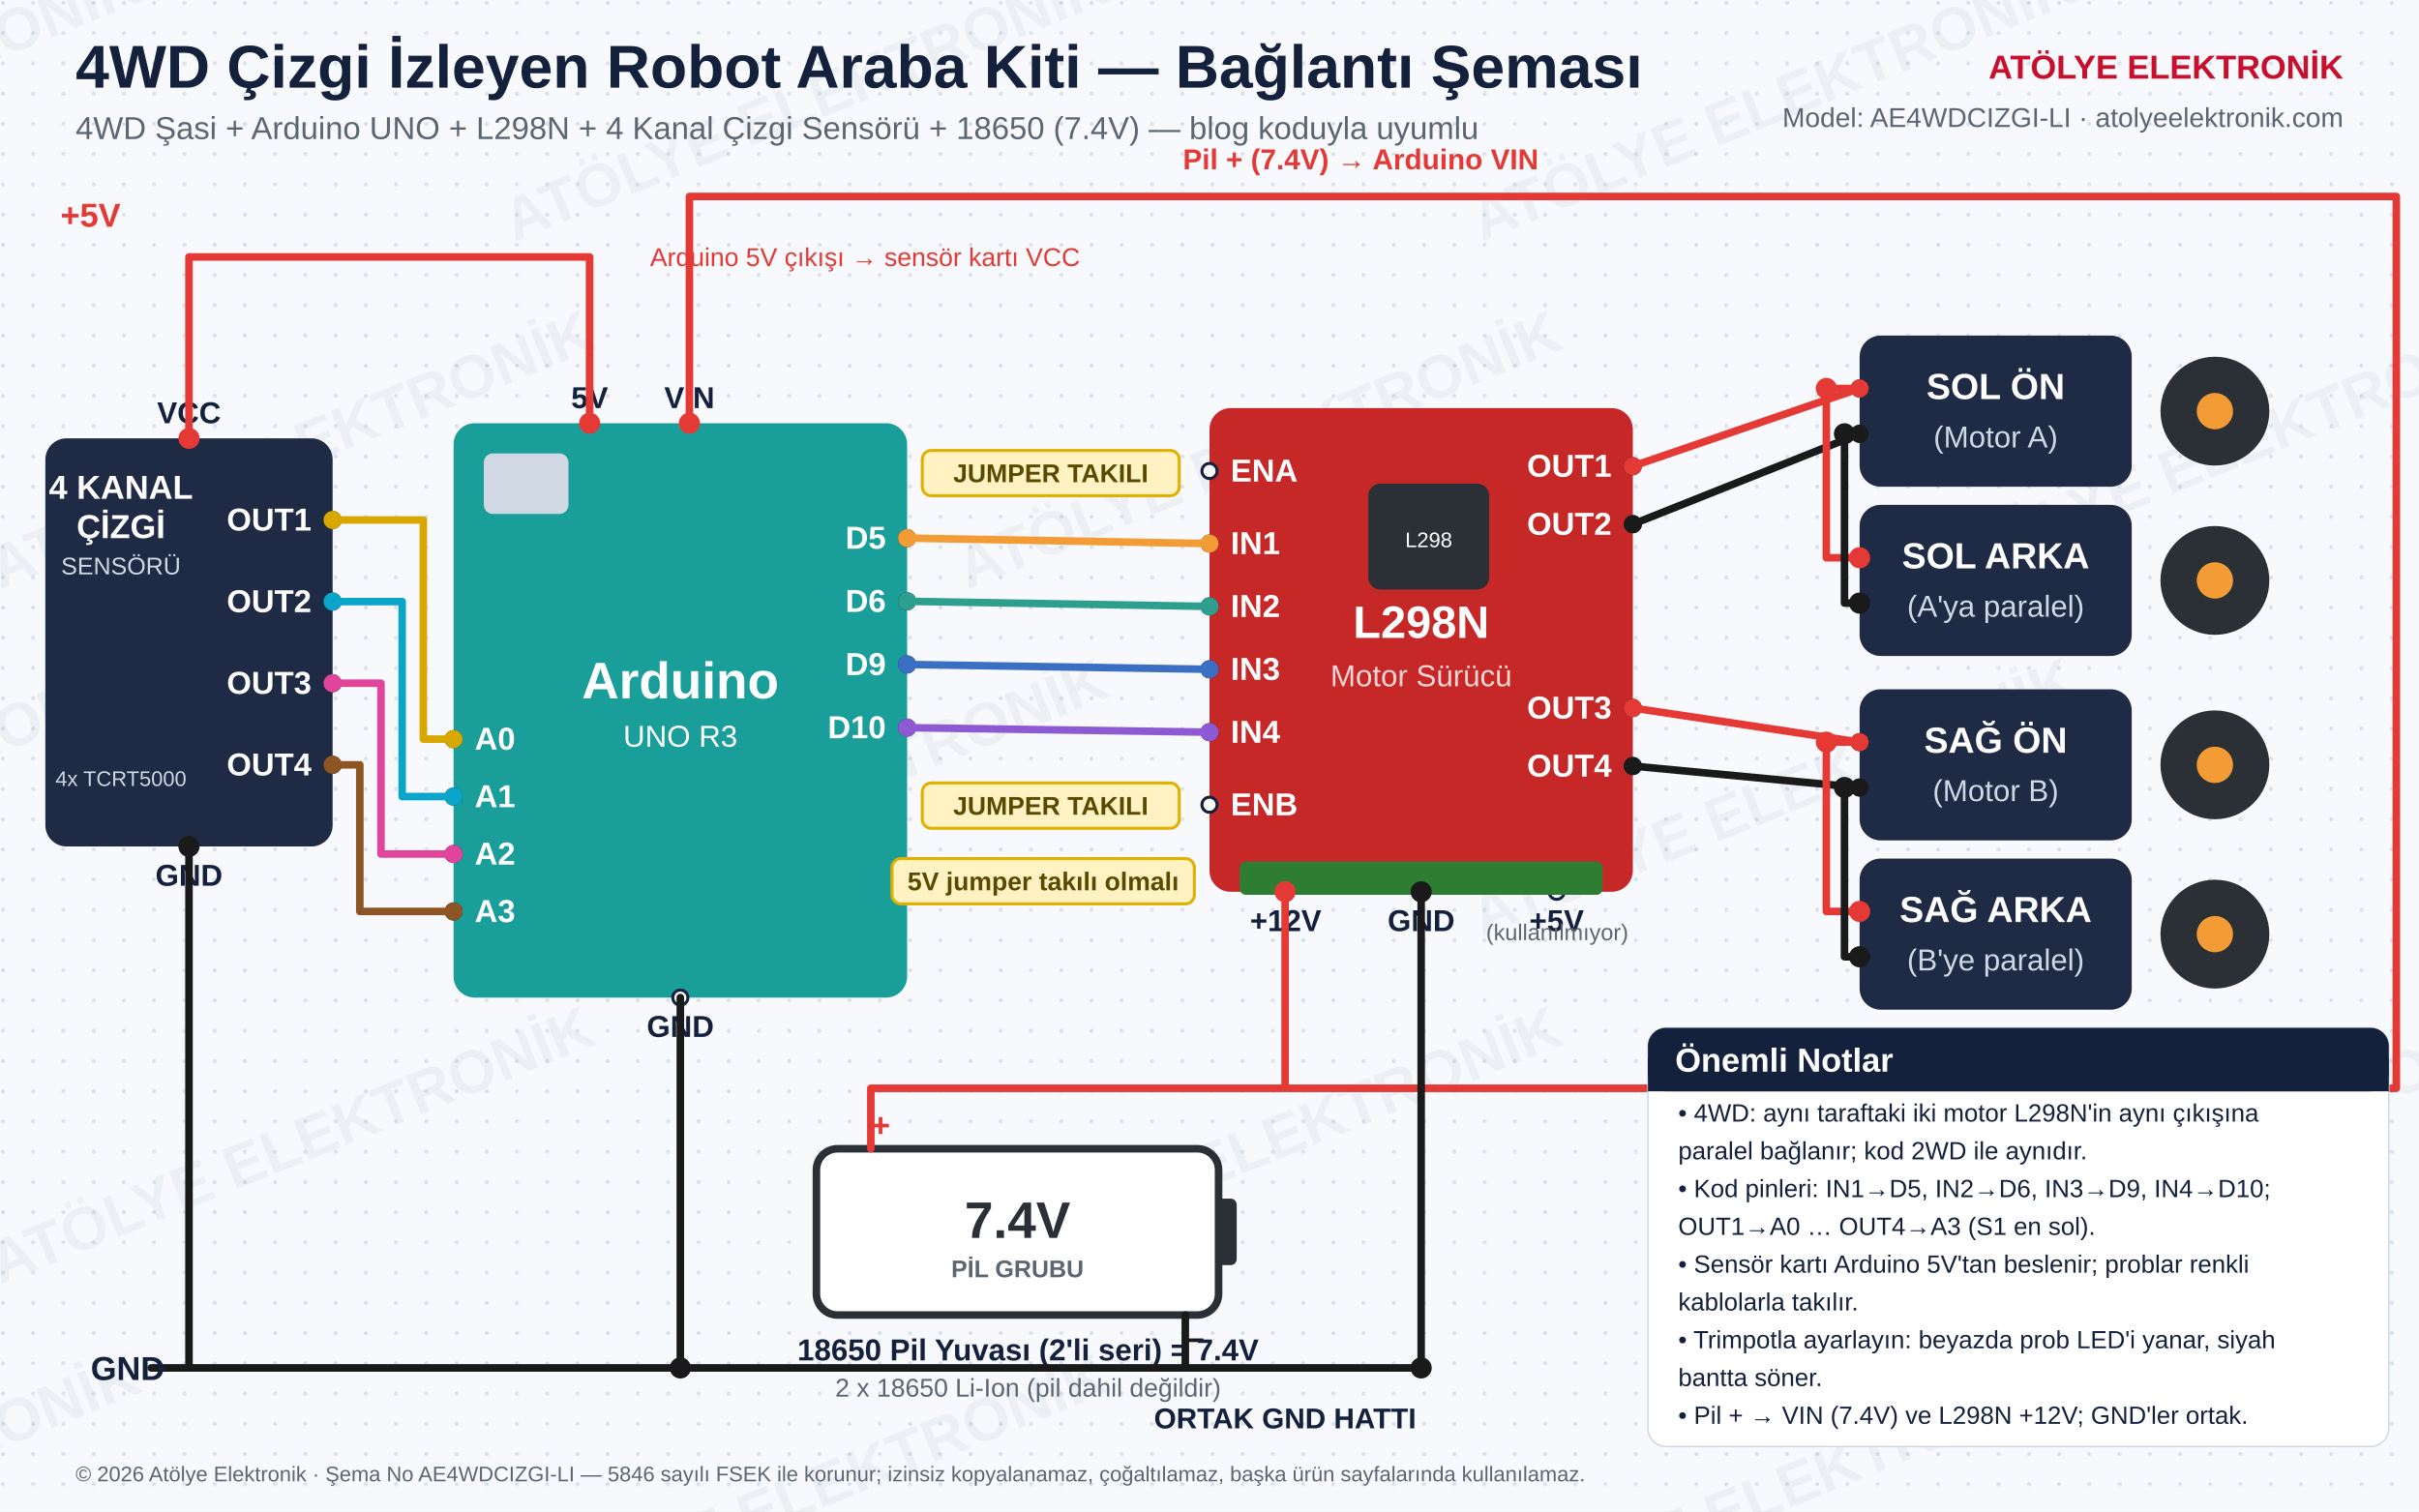
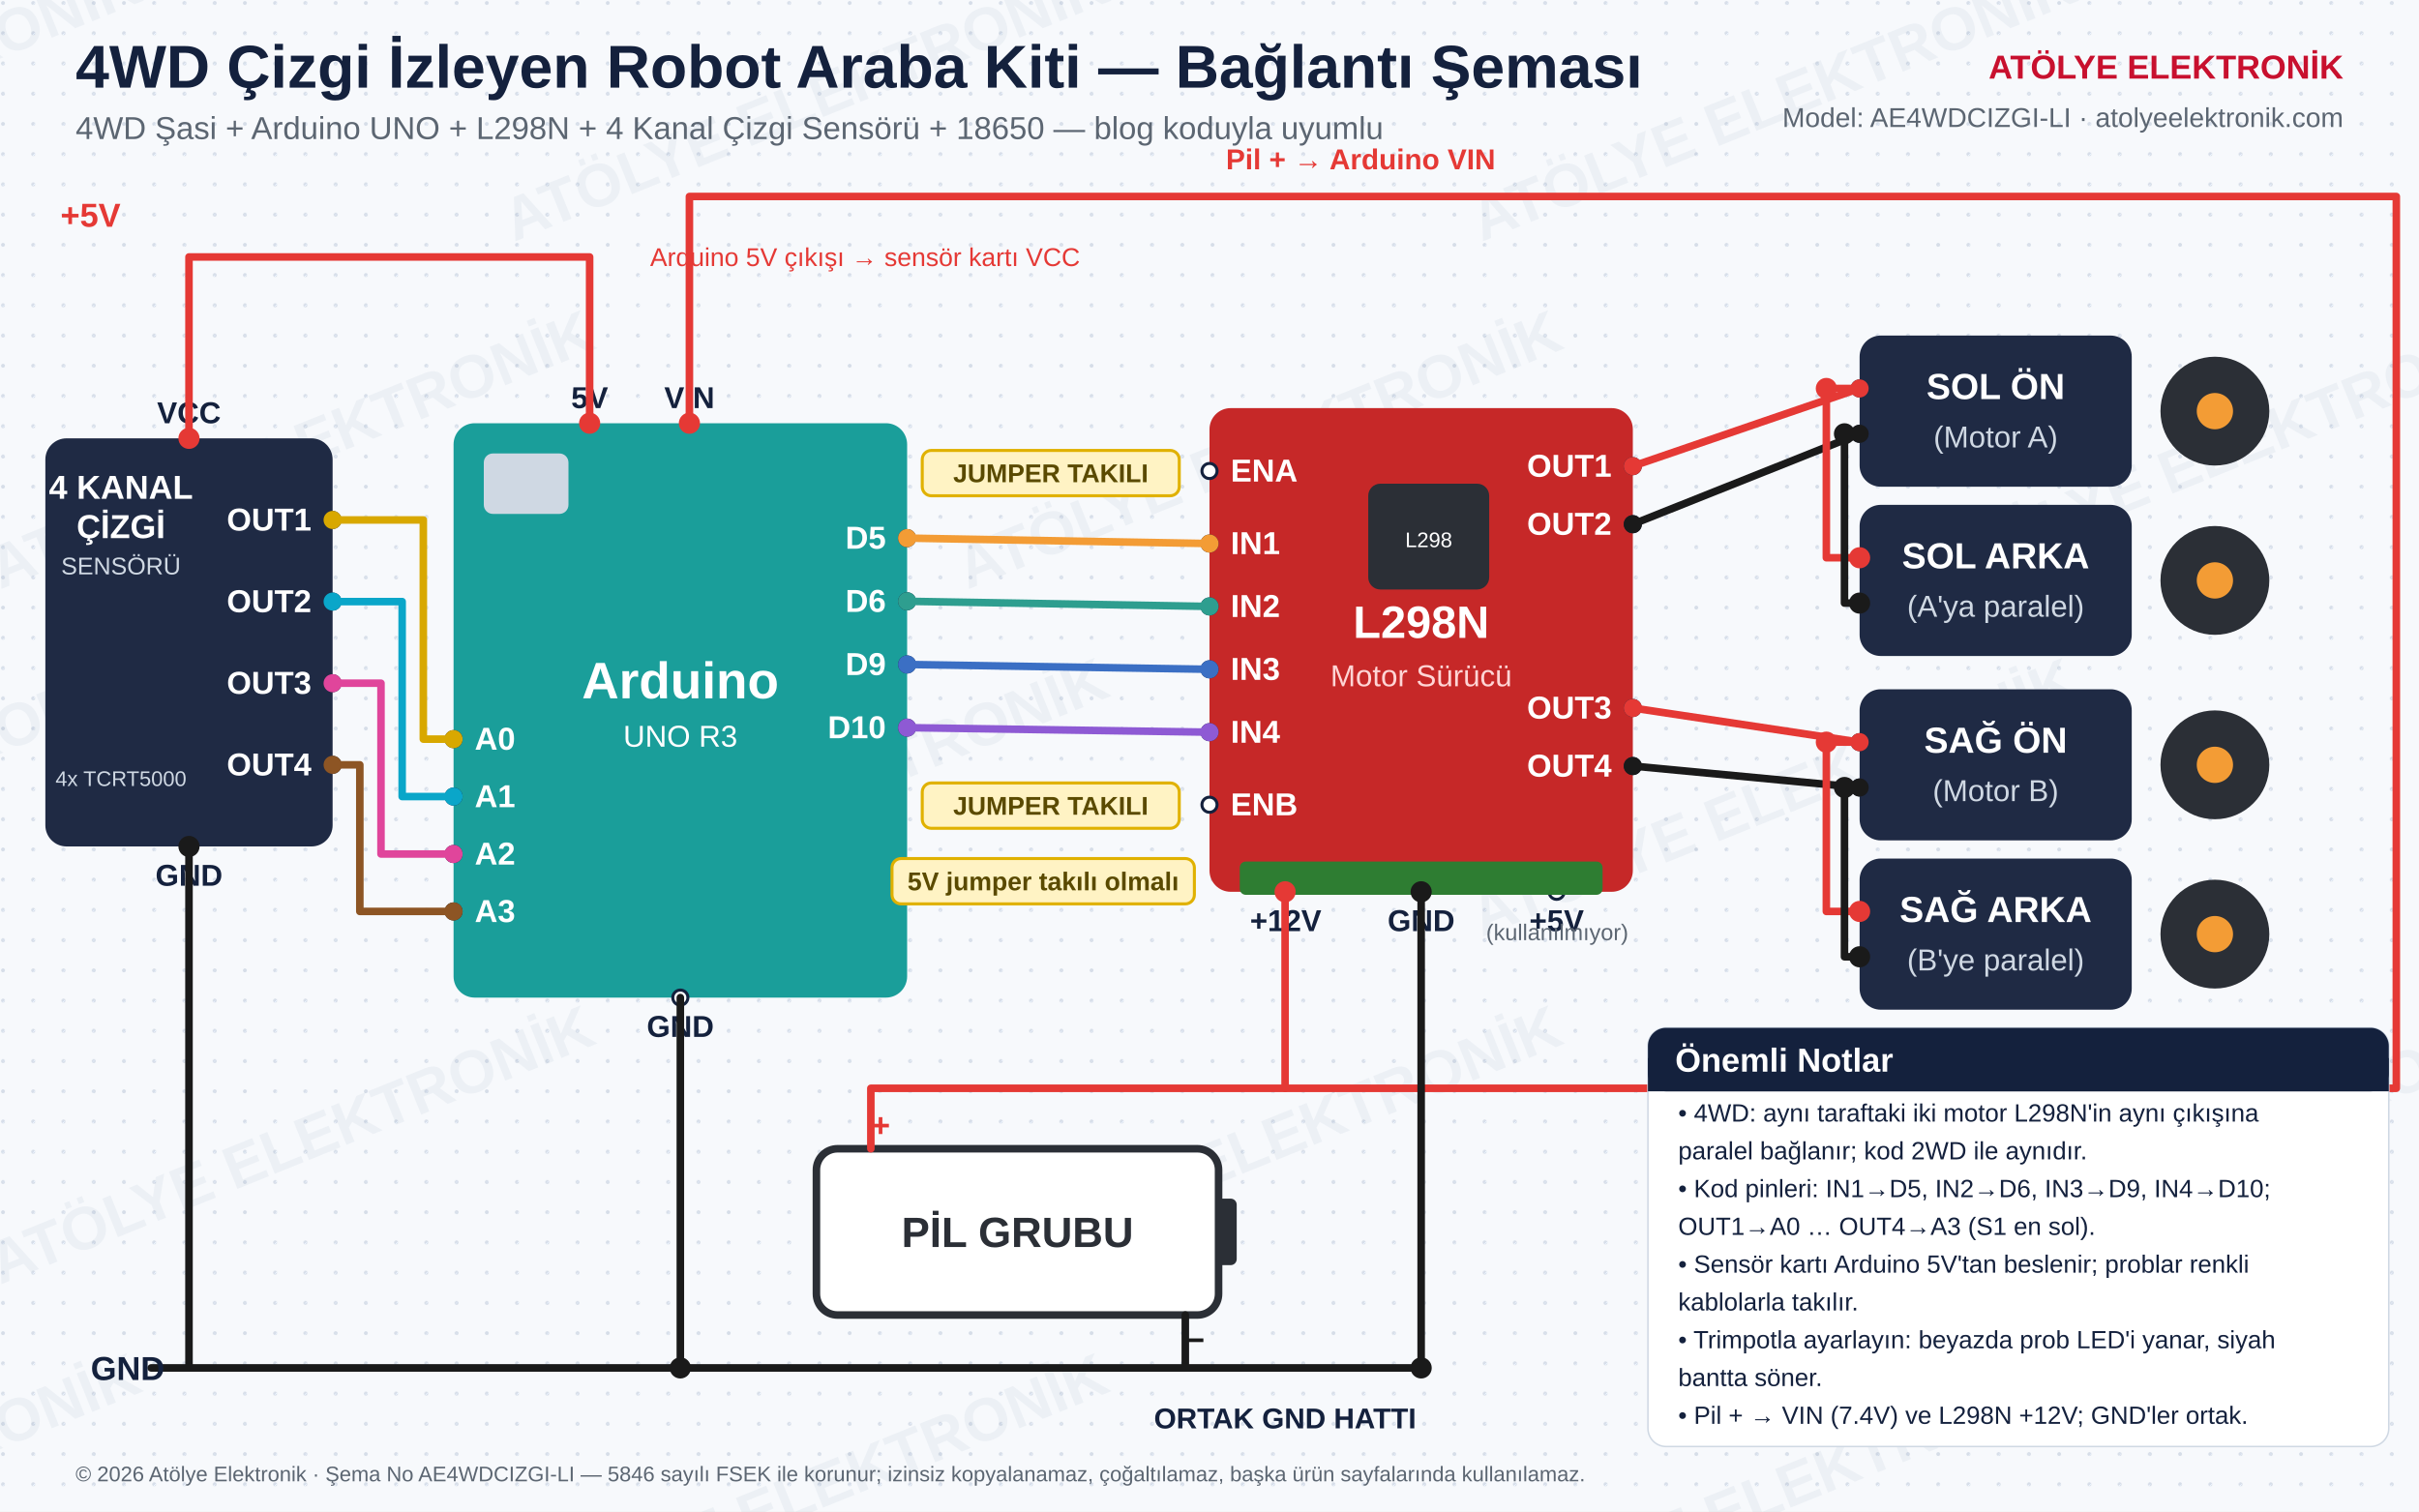
<svg xmlns="http://www.w3.org/2000/svg" width="1600" height="1000" viewBox="0 0 1600 1000" font-family="Segoe UI, Arial, sans-serif">
  <defs>
    <pattern id="dots" width="20" height="20" patternUnits="userSpaceOnUse">
      <circle cx="2" cy="2" r="1.3" fill="#d6dde8" />
    </pattern>
  </defs>
  <rect width="1600" height="1000" fill="#f7f9fc" />
  <rect width="1600" height="1000" fill="url(#dots)" />
  <g opacity="0.045" font-weight="800" font-size="40" fill="#003360">
    <text x="-300" y="160" transform="rotate(-22 -300 160)">ATÖLYE ELEKTRONİK</text>
    <text x="340" y="160" transform="rotate(-22 340 160)">ATÖLYE ELEKTRONİK</text>
    <text x="980" y="160" transform="rotate(-22 980 160)">ATÖLYE ELEKTRONİK</text>
    <text x="1620" y="160" transform="rotate(-22 1620 160)">ATÖLYE ELEKTRONİK</text>
    <text x="0" y="390" transform="rotate(-22 0 390)">ATÖLYE ELEKTRONİK</text>
    <text x="640" y="390" transform="rotate(-22 640 390)">ATÖLYE ELEKTRONİK</text>
    <text x="1280" y="390" transform="rotate(-22 1280 390)">ATÖLYE ELEKTRONİK</text>
    <text x="-300" y="620" transform="rotate(-22 -300 620)">ATÖLYE ELEKTRONİK</text>
    <text x="340" y="620" transform="rotate(-22 340 620)">ATÖLYE ELEKTRONİK</text>
    <text x="980" y="620" transform="rotate(-22 980 620)">ATÖLYE ELEKTRONİK</text>
    <text x="1620" y="620" transform="rotate(-22 1620 620)">ATÖLYE ELEKTRONİK</text>
    <text x="0" y="850" transform="rotate(-22 0 850)">ATÖLYE ELEKTRONİK</text>
    <text x="640" y="850" transform="rotate(-22 640 850)">ATÖLYE ELEKTRONİK</text>
    <text x="1280" y="850" transform="rotate(-22 1280 850)">ATÖLYE ELEKTRONİK</text>
    <text x="-300" y="1080" transform="rotate(-22 -300 1080)">ATÖLYE ELEKTRONİK</text>
    <text x="340" y="1080" transform="rotate(-22 340 1080)">ATÖLYE ELEKTRONİK</text>
    <text x="980" y="1080" transform="rotate(-22 980 1080)">ATÖLYE ELEKTRONİK</text>
    <text x="1620" y="1080" transform="rotate(-22 1620 1080)">ATÖLYE ELEKTRONİK</text>
  </g>
  <text x="50" y="58" font-size="40" font-weight="800" fill="#14213d">4WD Çizgi İzleyen Robot Araba Kiti — Bağlantı Şeması</text>
-   <text x="50" y="92" font-size="21" fill="#5c6672">4WD Şasi + Arduino UNO + L298N + 4 Kanal Çizgi Sensörü + 18650 (7.4V) — blog koduyla uyumlu</text>
+   <text x="50" y="92" font-size="21" fill="#5c6672">4WD Şasi + Arduino UNO + L298N + 4 Kanal Çizgi Sensörü + 18650 — blog koduyla uyumlu</text>
  <text x="1550" y="52" text-anchor="end" font-size="22" font-weight="800" fill="#c8102e">ATÖLYE ELEKTRONİK</text>
  <text x="1550" y="84" text-anchor="end" font-size="18" fill="#5c6672">Model: AE4WDCIZGI-LI · atolyeelektronik.com</text>
  <rect x="300" y="280" width="300" height="380" rx="14" fill="#1a9e9a" />
  <text x="450.0" y="462.0" text-anchor="middle" font-size="34" font-weight="700" fill="#fff">Arduino</text>
  <text x="450.0" y="494.0" text-anchor="middle" font-size="20" fill="#ffffff">UNO R3</text>
  <text x="586" y="363.0" text-anchor="end" font-size="21" font-weight="700" fill="#fff">D5</text>
  <circle cx="600" cy="356.0" r="5" fill="#fff" stroke="#14213d" stroke-width="2" />
  <text x="586" y="404.8" text-anchor="end" font-size="21" font-weight="700" fill="#fff">D6</text>
  <circle cx="600" cy="397.8" r="5" fill="#fff" stroke="#14213d" stroke-width="2" />
  <text x="586" y="446.6" text-anchor="end" font-size="21" font-weight="700" fill="#fff">D9</text>
  <circle cx="600" cy="439.6" r="5" fill="#fff" stroke="#14213d" stroke-width="2" />
  <text x="586" y="488.4" text-anchor="end" font-size="21" font-weight="700" fill="#fff">D10</text>
  <circle cx="600" cy="481.4" r="5" fill="#fff" stroke="#14213d" stroke-width="2" />
  <text x="390.0" y="270" text-anchor="middle" font-size="20" font-weight="700" fill="#14213d">5V</text>
  <circle cx="390.0" cy="280" r="5" fill="#fff" stroke="#14213d" stroke-width="2" />
  <text x="456.0" y="270" text-anchor="middle" font-size="20" font-weight="700" fill="#14213d">VIN</text>
  <circle cx="456.0" cy="280" r="5" fill="#fff" stroke="#14213d" stroke-width="2" />
  <text x="450.0" y="686" text-anchor="middle" font-size="20" font-weight="700" fill="#14213d">GND</text>
  <circle cx="450.0" cy="660" r="5" fill="#fff" stroke="#14213d" stroke-width="2" />
  <rect x="320" y="300" width="56" height="40" rx="6" fill="#cfd8e3" />
  <rect x="800" y="270" width="280" height="320" rx="14" fill="#c62828" />
  <text x="940.0" y="422.0" text-anchor="middle" font-size="30" font-weight="700" fill="#fff">L298N</text>
  <text x="940.0" y="454.0" text-anchor="middle" font-size="20" fill="#ffd5d5">Motor Sürücü</text>
  <text x="814" y="318.6" font-size="21" font-weight="700" fill="#fff">ENA</text>
  <circle cx="800" cy="311.6" r="5" fill="#fff" stroke="#14213d" stroke-width="2" />
  <text x="814" y="366.6" font-size="21" font-weight="700" fill="#fff">IN1</text>
  <circle cx="800" cy="359.6" r="5" fill="#fff" stroke="#14213d" stroke-width="2" />
  <text x="814" y="408.2" font-size="21" font-weight="700" fill="#fff">IN2</text>
  <circle cx="800" cy="401.2" r="5" fill="#fff" stroke="#14213d" stroke-width="2" />
  <text x="814" y="449.8" font-size="21" font-weight="700" fill="#fff">IN3</text>
  <circle cx="800" cy="442.8" r="5" fill="#fff" stroke="#14213d" stroke-width="2" />
  <text x="814" y="491.4" font-size="21" font-weight="700" fill="#fff">IN4</text>
  <circle cx="800" cy="484.4" r="5" fill="#fff" stroke="#14213d" stroke-width="2" />
  <text x="814" y="539.4" font-size="21" font-weight="700" fill="#fff">ENB</text>
  <circle cx="800" cy="532.4" r="5" fill="#fff" stroke="#14213d" stroke-width="2" />
  <text x="1066" y="315.4" text-anchor="end" font-size="21" font-weight="700" fill="#fff">OUT1</text>
  <circle cx="1080" cy="308.4" r="5" fill="#fff" stroke="#14213d" stroke-width="2" />
  <text x="1066" y="353.8" text-anchor="end" font-size="21" font-weight="700" fill="#fff">OUT2</text>
  <circle cx="1080" cy="346.8" r="5" fill="#fff" stroke="#14213d" stroke-width="2" />
  <text x="1066" y="475.4" text-anchor="end" font-size="21" font-weight="700" fill="#fff">OUT3</text>
  <circle cx="1080" cy="468.4" r="5" fill="#fff" stroke="#14213d" stroke-width="2" />
  <text x="1066" y="513.8" text-anchor="end" font-size="21" font-weight="700" fill="#fff">OUT4</text>
  <circle cx="1080" cy="506.8" r="5" fill="#fff" stroke="#14213d" stroke-width="2" />
  <text x="850.4" y="616" text-anchor="middle" font-size="20" font-weight="700" fill="#14213d">+12V</text>
  <circle cx="850.4" cy="590" r="5" fill="#fff" stroke="#14213d" stroke-width="2" />
  <text x="940.0" y="616" text-anchor="middle" font-size="20" font-weight="700" fill="#14213d">GND</text>
  <circle cx="940.0" cy="590" r="5" fill="#fff" stroke="#14213d" stroke-width="2" />
  <text x="1029.6" y="616" text-anchor="middle" font-size="20" font-weight="700" fill="#14213d">+5V</text>
  <circle cx="1029.6" cy="590" r="5" fill="#fff" stroke="#14213d" stroke-width="2" />
  <rect x="905" y="320" width="80" height="70" rx="8" fill="#2b2f36" />
  <text x="945" y="362" text-anchor="middle" font-size="14" fill="#fff">L298</text>
  <rect x="820" y="570" width="240" height="22" rx="4" fill="#2e7d32" />
  <rect x="610" y="298" width="170" height="30" rx="6" fill="#fff3c4" stroke="#e0b100" stroke-width="2" />
  <text x="695.0" y="319" text-anchor="middle" font-size="17" font-weight="700" fill="#5a4a00">JUMPER TAKILI</text>
  <rect x="610" y="518" width="170" height="30" rx="6" fill="#fff3c4" stroke="#e0b100" stroke-width="2" />
  <text x="695.0" y="539" text-anchor="middle" font-size="17" font-weight="700" fill="#5a4a00">JUMPER TAKILI</text>
  <rect x="590" y="568" width="200" height="30" rx="6" fill="#fff3c4" stroke="#e0b100" stroke-width="2" />
  <text x="690.0" y="589" text-anchor="middle" font-size="17" font-weight="700" fill="#5a4a00">5V jumper takılı olmalı</text>
  <text x="1030" y="622" text-anchor="middle" font-size="15" font-weight="500" fill="#5c6672">(kullanılmıyor)</text>
  <rect x="1230" y="222" width="180" height="100" rx="14" fill="#1f2a44" />
  <text x="1320.0" y="264.0" text-anchor="middle" font-size="24" font-weight="700" fill="#fff">SOL ÖN</text>
  <text x="1320.0" y="296.0" text-anchor="middle" font-size="20" fill="#cfd8e3">(Motor A)</text>
  <text x="1244" y="264.0" font-size="21" font-weight="700" fill="#fff" />
  <circle cx="1230" cy="257.0" r="5" fill="#fff" stroke="#14213d" stroke-width="2" />
  <text x="1244" y="294.0" font-size="21" font-weight="700" fill="#fff"> </text>
  <circle cx="1230" cy="287.0" r="5" fill="#fff" stroke="#14213d" stroke-width="2" />
  <circle cx="1465" cy="272" r="36" fill="#2b2f36" />
  <circle cx="1465" cy="272" r="12" fill="#f39c35" />
  <rect x="1230" y="334" width="180" height="100" rx="14" fill="#1f2a44" />
  <text x="1320.0" y="376.0" text-anchor="middle" font-size="24" font-weight="700" fill="#fff">SOL ARKA</text>
  <text x="1320.0" y="408.0" text-anchor="middle" font-size="20" fill="#cfd8e3">(A'ya paralel)</text>
  <text x="1244" y="376.0" font-size="21" font-weight="700" fill="#fff" />
  <circle cx="1230" cy="369.0" r="5" fill="#fff" stroke="#14213d" stroke-width="2" />
  <text x="1244" y="406.0" font-size="21" font-weight="700" fill="#fff"> </text>
  <circle cx="1230" cy="399.0" r="5" fill="#fff" stroke="#14213d" stroke-width="2" />
  <circle cx="1465" cy="384" r="36" fill="#2b2f36" />
  <circle cx="1465" cy="384" r="12" fill="#f39c35" />
  <rect x="1230" y="456" width="180" height="100" rx="14" fill="#1f2a44" />
  <text x="1320.0" y="498.0" text-anchor="middle" font-size="24" font-weight="700" fill="#fff">SAĞ ÖN</text>
  <text x="1320.0" y="530.0" text-anchor="middle" font-size="20" fill="#cfd8e3">(Motor B)</text>
  <text x="1244" y="498.0" font-size="21" font-weight="700" fill="#fff" />
  <circle cx="1230" cy="491.0" r="5" fill="#fff" stroke="#14213d" stroke-width="2" />
  <text x="1244" y="528.0" font-size="21" font-weight="700" fill="#fff"> </text>
  <circle cx="1230" cy="521.0" r="5" fill="#fff" stroke="#14213d" stroke-width="2" />
  <circle cx="1465" cy="506" r="36" fill="#2b2f36" />
  <circle cx="1465" cy="506" r="12" fill="#f39c35" />
  <rect x="1230" y="568" width="180" height="100" rx="14" fill="#1f2a44" />
  <text x="1320.0" y="610.0" text-anchor="middle" font-size="24" font-weight="700" fill="#fff">SAĞ ARKA</text>
  <text x="1320.0" y="642.0" text-anchor="middle" font-size="20" fill="#cfd8e3">(B'ye paralel)</text>
  <text x="1244" y="610.0" font-size="21" font-weight="700" fill="#fff" />
  <circle cx="1230" cy="603.0" r="5" fill="#fff" stroke="#14213d" stroke-width="2" />
  <text x="1244" y="640.0" font-size="21" font-weight="700" fill="#fff"> </text>
  <circle cx="1230" cy="633.0" r="5" fill="#fff" stroke="#14213d" stroke-width="2" />
  <circle cx="1465" cy="618" r="36" fill="#2b2f36" />
  <circle cx="1465" cy="618" r="12" fill="#f39c35" />
  <rect x="540" y="760" width="266" height="110" rx="14" fill="#fff" stroke="#2b2f36" stroke-width="5" />
  <rect x="804" y="793.0" width="14" height="44.0" rx="4" fill="#2b2f36" />
-   <text x="673.0" y="819.0" text-anchor="middle" font-size="34" font-weight="800" fill="#2b2f36">7.4V</text>
-   <text x="673.0" y="845.0" text-anchor="middle" font-size="16" font-weight="700" fill="#5c6672">PİL GRUBU</text>
+   <text x="673.0" y="825.0" text-anchor="middle" font-size="28" font-weight="800" fill="#2b2f36">PİL GRUBU</text>
  <text x="576" y="752" font-size="22" font-weight="700" fill="#e53935">+</text>
  <text x="784" y="894" font-size="22" font-weight="700" fill="#1a1a1a">−</text>
-   <text x="680.0" y="900" text-anchor="middle" font-size="20" font-weight="700" fill="#14213d">18650 Pil Yuvası (2'li seri) = 7.4V</text>
-   <text x="680.0" y="924" text-anchor="middle" font-size="17" fill="#5c6672">2 x 18650 Li-Ion (pil dahil değildir)</text>
  <path d="M 600 356.0 L 800 359.6" fill="none" stroke="#f39c35" stroke-width="5" stroke-linejoin="round" stroke-linecap="round" />
  <circle cx="600" cy="356.0" r="6" fill="#f39c35" />
  <circle cx="800" cy="359.6" r="6" fill="#f39c35" />
  <path d="M 600 397.8 L 800 401.2" fill="none" stroke="#2e9e8f" stroke-width="5" stroke-linejoin="round" stroke-linecap="round" />
  <circle cx="600" cy="397.8" r="6" fill="#2e9e8f" />
  <circle cx="800" cy="401.2" r="6" fill="#2e9e8f" />
  <path d="M 600 439.6 L 800 442.8" fill="none" stroke="#3b6fc4" stroke-width="5" stroke-linejoin="round" stroke-linecap="round" />
  <circle cx="600" cy="439.6" r="6" fill="#3b6fc4" />
  <circle cx="800" cy="442.8" r="6" fill="#3b6fc4" />
  <path d="M 600 481.4 L 800 484.4" fill="none" stroke="#8e5ad4" stroke-width="5" stroke-linejoin="round" stroke-linecap="round" />
  <circle cx="600" cy="481.4" r="6" fill="#8e5ad4" />
  <circle cx="800" cy="484.4" r="6" fill="#8e5ad4" />
  <path d="M 1080 308.4 L 1230 257.0" fill="none" stroke="#e53935" stroke-width="5" stroke-linejoin="round" stroke-linecap="round" />
  <circle cx="1080" cy="308.4" r="6" fill="#e53935" />
  <circle cx="1230" cy="257.0" r="6" fill="#e53935" />
  <path d="M 1080 346.8 L 1230 287.0" fill="none" stroke="#1a1a1a" stroke-width="5" stroke-linejoin="round" stroke-linecap="round" />
  <circle cx="1080" cy="346.8" r="6" fill="#1a1a1a" />
  <circle cx="1230" cy="287.0" r="6" fill="#1a1a1a" />
  <path d="M 1080 468.4 L 1230 491.0" fill="none" stroke="#e53935" stroke-width="5" stroke-linejoin="round" stroke-linecap="round" />
  <circle cx="1080" cy="468.4" r="6" fill="#e53935" />
  <circle cx="1230" cy="491.0" r="6" fill="#e53935" />
  <path d="M 1080 506.8 L 1230 521.0" fill="none" stroke="#1a1a1a" stroke-width="5" stroke-linejoin="round" stroke-linecap="round" />
  <circle cx="1080" cy="506.8" r="6" fill="#1a1a1a" />
  <circle cx="1230" cy="521.0" r="6" fill="#1a1a1a" />
  <path d="M 1230 257.0 L 1208 257.0 L 1208 369.0 L 1230 369.0" fill="none" stroke="#e53935" stroke-width="5" stroke-linejoin="round" stroke-linecap="round" />
  <circle cx="1230" cy="369.0" r="7" fill="#e53935" />
  <circle cx="1208" cy="257.0" r="7" fill="#e53935" />
  <path d="M 1230 287.0 L 1220 287.0 L 1220 399.0 L 1230 399.0" fill="none" stroke="#1a1a1a" stroke-width="5" stroke-linejoin="round" stroke-linecap="round" />
  <circle cx="1230" cy="399.0" r="7" fill="#1a1a1a" />
  <circle cx="1220" cy="287.0" r="7" fill="#1a1a1a" />
  <path d="M 1230 491.0 L 1208 491.0 L 1208 603.0 L 1230 603.0" fill="none" stroke="#e53935" stroke-width="5" stroke-linejoin="round" stroke-linecap="round" />
  <circle cx="1230" cy="603.0" r="7" fill="#e53935" />
  <circle cx="1208" cy="491.0" r="7" fill="#e53935" />
  <path d="M 1230 521.0 L 1220 521.0 L 1220 633.0 L 1230 633.0" fill="none" stroke="#1a1a1a" stroke-width="5" stroke-linejoin="round" stroke-linecap="round" />
  <circle cx="1230" cy="633.0" r="7" fill="#1a1a1a" />
  <circle cx="1220" cy="521.0" r="7" fill="#1a1a1a" />
  <path d="M 576 760 L 576 720 L 850 720 L 850 590" fill="none" stroke="#e53935" stroke-width="5" stroke-linejoin="round" stroke-linecap="round" />
  <circle cx="850" cy="590" r="7" fill="#e53935" />
  <path d="M 850 720 L 1585 720 L 1585 130 L 456 130 L 456 280" fill="none" stroke="#e53935" stroke-width="5" stroke-linejoin="round" stroke-linecap="round" />
  <circle cx="456" cy="280" r="7" fill="#e53935" />
-   <text x="900" y="112" text-anchor="middle" font-size="19" font-weight="700" fill="#e53935">Pil + (7.4V) → Arduino VIN</text>
+   <text x="900" y="112" text-anchor="middle" font-size="19" font-weight="700" fill="#e53935">Pil + → Arduino VIN</text>
  <path d="M 784 870 L 784 905 L 100 905" fill="none" stroke="#1a1a1a" stroke-width="5" stroke-linejoin="round" stroke-linecap="round" />
  <path d="M 784 905 L 940 905 L 940 590" fill="none" stroke="#1a1a1a" stroke-width="5" stroke-linejoin="round" stroke-linecap="round" />
  <circle cx="940" cy="590" r="7" fill="#1a1a1a" />
  <path d="M 450 660 L 450 905" fill="none" stroke="#1a1a1a" stroke-width="5" stroke-linejoin="round" stroke-linecap="round" />
  <circle cx="450" cy="905" r="7" fill="#1a1a1a" />
  <circle cx="940" cy="905" r="7" fill="#1a1a1a" />
  <text x="60" y="913" text-anchor="start" font-size="22" font-weight="700" fill="#14213d">GND</text>
  <text x="850" y="945" text-anchor="middle" font-size="19" font-weight="700" fill="#14213d">ORTAK GND HATTI</text>
  <rect x="30" y="290" width="190" height="270" rx="14" fill="#1f2a44" />
  <text x="125.0" y="435.0" text-anchor="middle" font-size="22" font-weight="700" fill="#fff" />
  <text x="125.0" y="280" text-anchor="middle" font-size="20" font-weight="700" fill="#14213d">VCC</text>
  <circle cx="125.0" cy="290" r="5" fill="#fff" stroke="#14213d" stroke-width="2" />
  <text x="125.0" y="586" text-anchor="middle" font-size="20" font-weight="700" fill="#14213d">GND</text>
  <circle cx="125.0" cy="560" r="5" fill="#fff" stroke="#14213d" stroke-width="2" />
  <text x="206" y="351.0" text-anchor="end" font-size="21" font-weight="700" fill="#fff">OUT1</text>
  <circle cx="220" cy="344.0" r="5" fill="#fff" stroke="#14213d" stroke-width="2" />
  <text x="206" y="405.0" text-anchor="end" font-size="21" font-weight="700" fill="#fff">OUT2</text>
  <circle cx="220" cy="398.0" r="5" fill="#fff" stroke="#14213d" stroke-width="2" />
  <text x="206" y="459.0" text-anchor="end" font-size="21" font-weight="700" fill="#fff">OUT3</text>
  <circle cx="220" cy="452.0" r="5" fill="#fff" stroke="#14213d" stroke-width="2" />
  <text x="206" y="513.0" text-anchor="end" font-size="21" font-weight="700" fill="#fff">OUT4</text>
  <circle cx="220" cy="506.0" r="5" fill="#fff" stroke="#14213d" stroke-width="2" />
  <text x="80" y="330" text-anchor="middle" font-size="22" font-weight="700" fill="#fff">4 KANAL</text>
  <text x="80" y="356" text-anchor="middle" font-size="22" font-weight="700" fill="#fff">ÇİZGİ</text>
  <text x="80" y="380" text-anchor="middle" font-size="16" font-weight="500" fill="#cfd8e3">SENSÖRÜ</text>
  <text x="80" y="520" text-anchor="middle" font-size="14" font-weight="500" fill="#cfd8e3">4x TCRT5000</text>
  <text x="314" y="496.0" font-size="21" font-weight="700" fill="#fff">A0</text>
  <circle cx="300" cy="489.0" r="5" fill="#fff" stroke="#14213d" stroke-width="2" />
  <text x="314" y="534.0" font-size="21" font-weight="700" fill="#fff">A1</text>
  <circle cx="300" cy="527.0" r="5" fill="#fff" stroke="#14213d" stroke-width="2" />
  <text x="314" y="572.0" font-size="21" font-weight="700" fill="#fff">A2</text>
  <circle cx="300" cy="565.0" r="5" fill="#fff" stroke="#14213d" stroke-width="2" />
  <text x="314" y="610.0" font-size="21" font-weight="700" fill="#fff">A3</text>
  <circle cx="300" cy="603.0" r="5" fill="#fff" stroke="#14213d" stroke-width="2" />
  <path d="M 220 344.0 L 280 344.0 L 280 489.0 L 300 489.0" fill="none" stroke="#d8a800" stroke-width="5" stroke-linejoin="round" stroke-linecap="round" />
  <circle cx="220" cy="344.0" r="6" fill="#d8a800" />
  <circle cx="300" cy="489.0" r="6" fill="#d8a800" />
  <path d="M 220 398.0 L 266 398.0 L 266 527.0 L 300 527.0" fill="none" stroke="#0aa6c9" stroke-width="5" stroke-linejoin="round" stroke-linecap="round" />
  <circle cx="220" cy="398.0" r="6" fill="#0aa6c9" />
  <circle cx="300" cy="527.0" r="6" fill="#0aa6c9" />
  <path d="M 220 452.0 L 252 452.0 L 252 565.0 L 300 565.0" fill="none" stroke="#e0459b" stroke-width="5" stroke-linejoin="round" stroke-linecap="round" />
  <circle cx="220" cy="452.0" r="6" fill="#e0459b" />
  <circle cx="300" cy="565.0" r="6" fill="#e0459b" />
  <path d="M 220 506.0 L 238 506.0 L 238 603.0 L 300 603.0" fill="none" stroke="#8d5524" stroke-width="5" stroke-linejoin="round" stroke-linecap="round" />
  <circle cx="220" cy="506.0" r="6" fill="#8d5524" />
  <circle cx="300" cy="603.0" r="6" fill="#8d5524" />
  <path d="M 125 290 L 125 170 L 390 170 L 390 280" fill="none" stroke="#e53935" stroke-width="5" stroke-linejoin="round" stroke-linecap="round" />
  <circle cx="390" cy="280" r="7" fill="#e53935" />
  <circle cx="125" cy="290" r="7" fill="#e53935" />
  <text x="40" y="150" text-anchor="start" font-size="22" font-weight="700" fill="#e53935">+5V</text>
  <text x="430" y="176" text-anchor="start" font-size="17" font-weight="500" fill="#e53935">Arduino 5V çıkışı → sensör kartı VCC</text>
  <path d="M 125 560 L 125 905" fill="none" stroke="#1a1a1a" stroke-width="5" stroke-linejoin="round" stroke-linecap="round" />
  <circle cx="125" cy="560" r="7" fill="#1a1a1a" />
  <rect x="1090" y="680" width="490" height="277" rx="12" fill="#fff" stroke="#cfd8e3" />
  <rect x="1090" y="680" width="490" height="42" rx="12" fill="#14213d" />
  <rect x="1090" y="700" width="490" height="22" fill="#14213d" />
  <text x="1108" y="709" font-size="22" font-weight="700" fill="#fff">Önemli Notlar</text>
  <text x="1110" y="742" font-size="16.5" fill="#14213d">• 4WD: aynı taraftaki iki motor L298N'in aynı çıkışına</text>
  <text x="1110" y="767" font-size="16.5" fill="#14213d">   paralel bağlanır; kod 2WD ile aynıdır.</text>
  <text x="1110" y="792" font-size="16.5" fill="#14213d">• Kod pinleri: IN1→D5, IN2→D6, IN3→D9, IN4→D10;</text>
  <text x="1110" y="817" font-size="16.5" fill="#14213d">   OUT1→A0 … OUT4→A3 (S1 en sol).</text>
  <text x="1110" y="842" font-size="16.5" fill="#14213d">• Sensör kartı Arduino 5V'tan beslenir; problar renkli</text>
  <text x="1110" y="867" font-size="16.5" fill="#14213d">   kablolarla takılır.</text>
  <text x="1110" y="892" font-size="16.5" fill="#14213d">• Trimpotla ayarlayın: beyazda prob LED'i yanar, siyah</text>
  <text x="1110" y="917" font-size="16.5" fill="#14213d">   bantta söner.</text>
  <text x="1110" y="942" font-size="16.5" fill="#14213d">• Pil + → VIN (7.4V) ve L298N +12V; GND'ler ortak.</text>
  <text x="50" y="980" font-size="14" fill="#5c6672">© 2026 Atölye Elektronik · Şema No AE4WDCIZGI-LI — 5846 sayılı FSEK ile korunur; izinsiz kopyalanamaz, çoğaltılamaz, başka ürün sayfalarında kullanılamaz.</text>
</svg>
